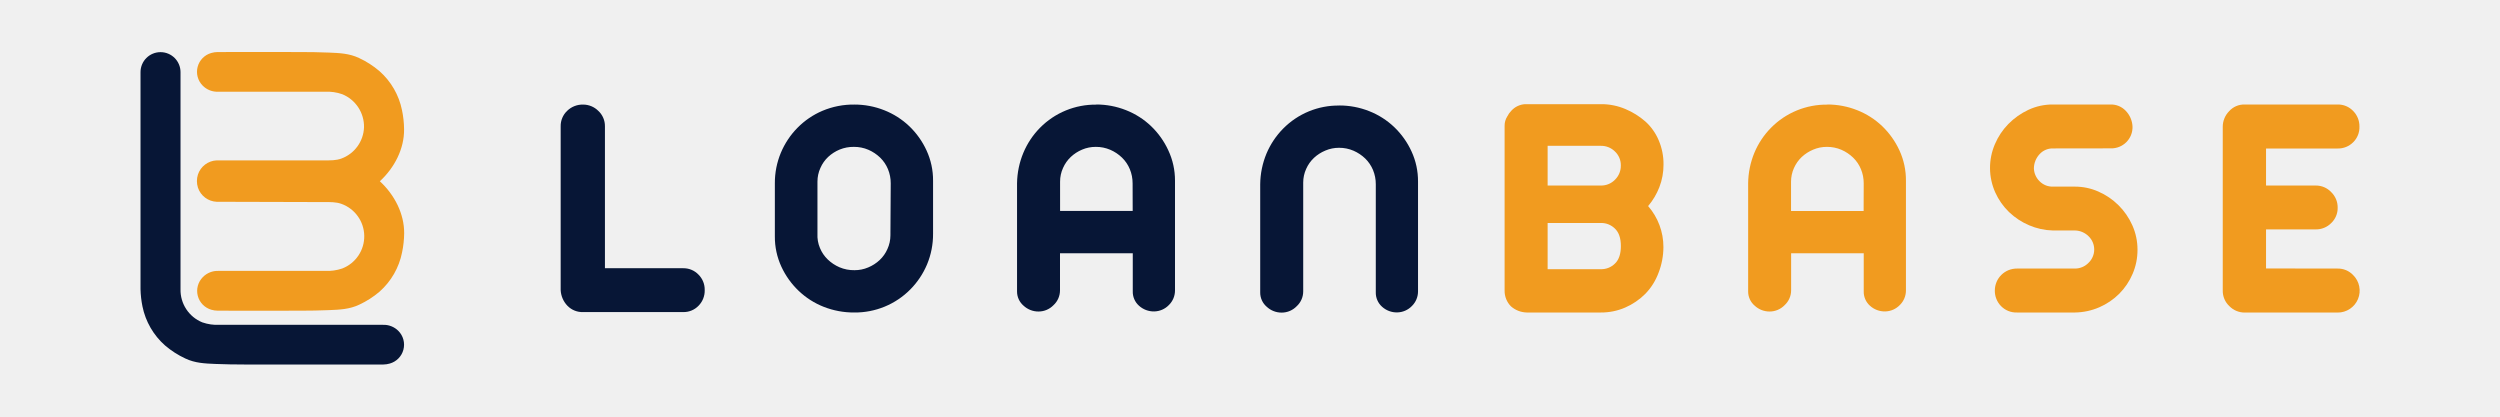
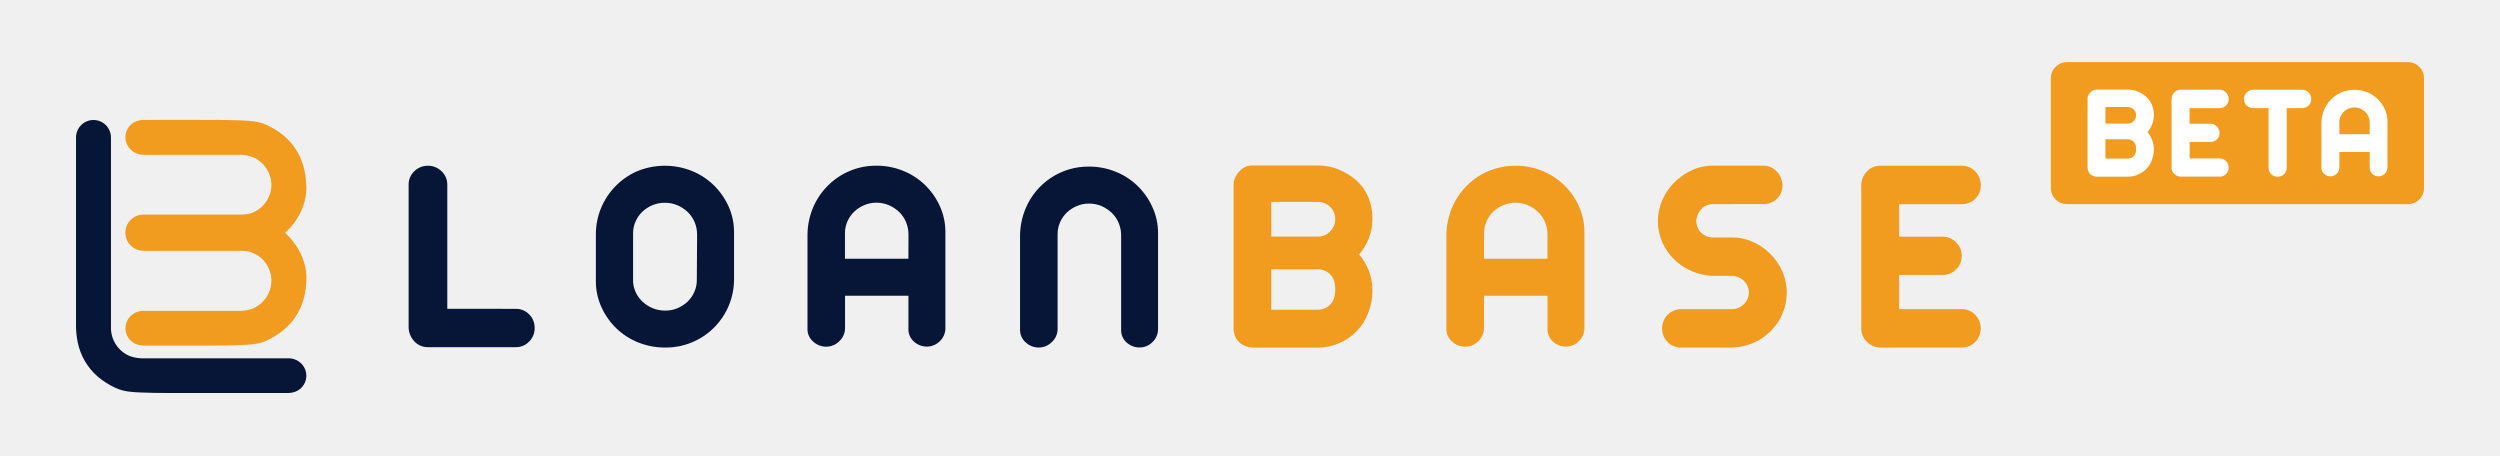
- <svg xmlns="http://www.w3.org/2000/svg" id="Layer_1" data-name="Layer 1" viewBox="0 0 1200 200">
+ <svg xmlns="http://www.w3.org/2000/svg" id="Layer_1" data-name="Layer 1" viewBox="0 0 1373 250">
  <defs>
-     <style>.cls-1{fill:#071636;}.cls-2{fill:#f19b1f;}</style>
+     <style>.cls-1{fill:#071636;}.cls-2{fill:#f19b1f;}.cls-3{fill:#fff;}</style>
  </defs>
-   <path class="cls-1" d="M328,128.75a9.92,9.92,0,0,1,7.26,3.05,10.1,10.1,0,0,1,3,7.42,10.3,10.3,0,0,1-3,7.58,9.91,9.91,0,0,1-7.26,3H279.9a10,10,0,0,1-7.5-3,11.64,11.64,0,0,1-3.28-7.58V60.63a10,10,0,0,1,3.12-7.43,10.57,10.57,0,0,1,7.66-3,10.28,10.28,0,0,1,7.27,3,9.88,9.88,0,0,1,3.2,7.43v68.12Z" />
-   <path class="cls-1" d="M410.06,150a39.39,39.39,0,0,1-14.69-2.73,37.07,37.07,0,0,1-12-7.66A38,38,0,0,1,375.06,128a33.93,33.93,0,0,1-3.13-14.53V88a37.48,37.48,0,0,1,2.89-14.69,37.93,37.93,0,0,1,8-12,37.16,37.16,0,0,1,11.95-8.12,38.23,38.23,0,0,1,15.32-3,38.64,38.64,0,0,1,14.37,2.73,37.11,37.11,0,0,1,12,7.66,38,38,0,0,1,8.28,11.64,34.07,34.07,0,0,1,3.13,14.53v25.47A37.66,37.66,0,0,1,445,126.88a38.1,38.1,0,0,1-8,12A37.3,37.3,0,0,1,410.06,150Zm17.49-62a17.68,17.68,0,0,0-1.32-6.8,16.46,16.46,0,0,0-3.75-5.54,19,19,0,0,0-5.63-3.76,17.19,17.19,0,0,0-7-1.4A17.37,17.37,0,0,0,403,71.8a18.58,18.58,0,0,0-5.47,3.51,16.22,16.22,0,0,0-3.74,5.32,15.76,15.76,0,0,0-1.41,6.56v25a15.56,15.56,0,0,0,1.17,6.79,16.12,16.12,0,0,0,3.75,5.55,19,19,0,0,0,5.63,3.75,17.81,17.81,0,0,0,7.26,1.41,16.51,16.51,0,0,0,6.56-1.33,18.35,18.35,0,0,0,5.47-3.52,16.1,16.1,0,0,0,3.75-5.31A15.76,15.76,0,0,0,427.4,113Z" />
-   <path class="cls-1" d="M526.15,50.16a38.56,38.56,0,0,1,14.37,2.73,37,37,0,0,1,12,7.66,38,38,0,0,1,8.28,11.64A33.93,33.93,0,0,1,564,86.72v52.65a9.75,9.75,0,0,1-2.89,7,10.07,10.07,0,0,1-7.11,3.12,10.55,10.55,0,0,1-7.27-2.73,8.93,8.93,0,0,1-3-7V121.56H508.8v17.81a9.63,9.63,0,0,1-3.12,7.11,10,10,0,0,1-7.19,3.05,10.46,10.46,0,0,1-7.19-2.81,8.92,8.92,0,0,1-3.12-6.88V88a39.48,39.48,0,0,1,3.05-14.69,37.9,37.9,0,0,1,8-12,37.34,37.34,0,0,1,27-11.09ZM543.65,88a17.69,17.69,0,0,0-1.33-6.8,16.46,16.46,0,0,0-3.75-5.54,19,19,0,0,0-5.63-3.76,17.19,17.19,0,0,0-7-1.4,16.51,16.51,0,0,0-6.56,1.33A18.32,18.32,0,0,0,514,75.31a16.39,16.39,0,0,0-3.75,5.32,15.76,15.76,0,0,0-1.41,6.56v14.06h34.85Z" />
-   <path class="cls-1" d="M642.86,50.63a38.57,38.57,0,0,1,14.38,2.73,37,37,0,0,1,12,7.66,38,38,0,0,1,8.28,11.64,33.93,33.93,0,0,1,3.13,14.53v52.65a9.79,9.79,0,0,1-2.89,7,10.07,10.07,0,0,1-7.11,3.12,10.53,10.53,0,0,1-7.27-2.73,9,9,0,0,1-3-7V88.44a17.68,17.68,0,0,0-1.32-6.8,16.6,16.6,0,0,0-3.75-5.55,19.11,19.11,0,0,0-5.63-3.75,17.19,17.19,0,0,0-6.95-1.4,16.51,16.51,0,0,0-6.56,1.33,18.32,18.32,0,0,0-5.47,3.51,16.31,16.31,0,0,0-3.75,5.31,15.84,15.84,0,0,0-1.41,6.57v52.18A9.63,9.63,0,0,1,622.4,147a10,10,0,0,1-7.19,3.05,10.45,10.45,0,0,1-7.19-2.81,8.92,8.92,0,0,1-3.12-6.88V88.44a39.47,39.47,0,0,1,3-14.69,38.1,38.1,0,0,1,8-12,37.19,37.19,0,0,1,27-11.09Z" />
-   <path class="cls-2" d="M733.65,50h34.84a29.52,29.52,0,0,1,11.72,2.34,35.59,35.59,0,0,1,9.53,5.94,25.3,25.3,0,0,1,6.41,9,28.89,28.89,0,0,1,2.34,11.64,29.79,29.79,0,0,1-2,10.93,32.09,32.09,0,0,1-5.39,9.07,29.79,29.79,0,0,1,7.34,19.68,34.2,34.2,0,0,1-2.34,12.35,28.71,28.71,0,0,1-6.41,10.15,31.37,31.37,0,0,1-9.53,6.49A28.73,28.73,0,0,1,768.49,150H732.86a11.85,11.85,0,0,1-7.65-3,10.49,10.49,0,0,1-3-7.5V60.31a8.12,8.12,0,0,1,1.25-4.37,10.77,10.77,0,0,1,2-2.81A9.66,9.66,0,0,1,731.93,50Zm34.84,39.06a9.2,9.2,0,0,0,6.72-2.81A9.36,9.36,0,0,0,778,79.38a9,9,0,0,0-2.81-6.65A9.33,9.33,0,0,0,768.49,70H742.86V89.06Zm0,40.16a9.3,9.3,0,0,0,6.72-2.74c1.87-1.82,2.81-4.6,2.81-8.36s-.94-6.53-2.81-8.35a9.3,9.3,0,0,0-6.72-2.74H742.86v22.19Z" />
-   <path class="cls-2" d="M877.08,50.16a38.56,38.56,0,0,1,14.37,2.73,37.05,37.05,0,0,1,12,7.66,38.38,38.38,0,0,1,8.28,11.64,34.07,34.07,0,0,1,3.12,14.53v52.65a9.75,9.75,0,0,1-2.89,7,10.07,10.07,0,0,1-7.11,3.12,10.51,10.51,0,0,1-7.26-2.73,8.94,8.94,0,0,1-3-7V121.56H859.74v17.81a9.64,9.64,0,0,1-3.13,7.11,10,10,0,0,1-7.19,3.05,10.42,10.42,0,0,1-7.18-2.81,8.9,8.9,0,0,1-3.13-6.88V88a39.48,39.48,0,0,1,3-14.69,37.76,37.76,0,0,1,8-12,37.3,37.3,0,0,1,27-11.09ZM894.58,88a17.5,17.5,0,0,0-1.33-6.8,16.18,16.18,0,0,0-3.75-5.54,18.9,18.9,0,0,0-5.62-3.76,17.27,17.27,0,0,0-7-1.4,16.51,16.51,0,0,0-6.56,1.33,18.58,18.58,0,0,0-5.47,3.51,16.39,16.39,0,0,0-3.75,5.32,15.91,15.91,0,0,0-1.4,6.56v14.06h34.84Z" />
-   <path class="cls-2" d="M985.36,71.25A8.37,8.37,0,0,0,979,74a10.11,10.11,0,0,0-2.73,6.8A9,9,0,0,0,979,87a8.61,8.61,0,0,0,6.33,2.58H996a27.65,27.65,0,0,1,11.17,2.35,31.68,31.68,0,0,1,16.33,16.17,28.48,28.48,0,0,1,2.5,11.79,28.94,28.94,0,0,1-2.35,11.57,30.26,30.26,0,0,1-6.4,9.53,31.17,31.17,0,0,1-9.53,6.48A30.41,30.41,0,0,1,996,150H968.17a10.22,10.22,0,0,1-7.65-3.05,10.41,10.41,0,0,1-3-7.58,10.53,10.53,0,0,1,10.62-10.46H996a9.07,9.07,0,0,0,6.4-2.66,8.86,8.86,0,0,0,.08-12.89,9.55,9.55,0,0,0-6.33-2.73H985.36a30.86,30.86,0,0,1-11.4-2.5,31.86,31.86,0,0,1-9.61-6.33,30.41,30.41,0,0,1-6.64-9.46,28.83,28.83,0,0,1-.16-23.12A31.2,31.2,0,0,1,964,59.53a33.3,33.3,0,0,1,9.61-6.8,27.27,27.27,0,0,1,11.72-2.57h27.81a9.66,9.66,0,0,1,7.19,3,11.64,11.64,0,0,1,3.28,7.58,10.16,10.16,0,0,1-10.47,10.47Z" />
-   <path class="cls-2" d="M1122.08,128.91a10,10,0,0,1,7.42,3.12,10.51,10.51,0,0,1-7.42,18h-44.69a10.25,10.25,0,0,1-7.26-3.05,10,10,0,0,1-3.21-7.58V60.78a10.65,10.65,0,0,1,3-7.34,9.67,9.67,0,0,1,7.5-3.28h44.69a10,10,0,0,1,7.42,3.12,10.39,10.39,0,0,1,3,7.5,10,10,0,0,1-3,7.5,10.24,10.24,0,0,1-7.42,3H1087.7V89.06h23.91a10,10,0,0,1,7.34,3.13,10.2,10.2,0,0,1,3.13,7.5,9.94,9.94,0,0,1-3.13,7.42,10.18,10.18,0,0,1-7.34,3H1087.7v18.75Z" />
-   <path class="cls-2" d="M182.33,87c7-6.46,11.74-15.54,11.63-25a47.4,47.4,0,0,0-1-9.13,34,34,0,0,0-10.84-18.75,42.53,42.53,0,0,0-9.79-6.28c-4.66-2.21-9.39-2.39-14.46-2.6-4.56-.19-9.11-.25-13.67-.26h-.42c-13.11-.06-26.21,0-39.32,0a11.08,11.08,0,0,0-3.07.46,9.39,9.39,0,0,0-4.11,15.65,9.87,9.87,0,0,0,7.51,2.94q25.64,0,51.28,0a21.69,21.69,0,0,1,8.18,1.18,16.79,16.79,0,0,1,10.48,15.91,16.62,16.62,0,0,1-10.9,15c-2.61.94-5.29.86-8,.86q-24.87,0-49.73,0c-.69,0-1.39,0-2.08,0a9.94,9.94,0,0,0-9,6.76,10.36,10.36,0,0,0,0,6.36,9.94,9.94,0,0,0,9,6.76c.69,0,1.39,0,2.08,0Q131,97,155.9,97c2.68,0,5.36-.08,8,.86a16.56,16.56,0,0,1,.42,31,21.89,21.89,0,0,1-8.18,1.17q-25.63,0-51.28,0a9.91,9.91,0,0,0-7.51,3,9.4,9.4,0,0,0,4.11,15.65,11.46,11.46,0,0,0,3.07.45c13.11,0,26.21.06,39.32,0h.42c4.56,0,9.11-.08,13.67-.27,5.07-.21,9.8-.39,14.46-2.6a42.83,42.83,0,0,0,9.79-6.27A34,34,0,0,0,193,121.13a47.38,47.38,0,0,0,1-9.12C194.07,102.57,189.35,93.49,182.33,87Z" />
-   <path class="cls-1" d="M191.25,158.86a9.9,9.9,0,0,0-7.51-2.94c-17.1,0-61.35,0-78.44,0a21.75,21.75,0,0,1-8.18-1.18,16.77,16.77,0,0,1-10.47-15.91V34.63a9.6,9.6,0,0,0-9.6-9.6h0a9.6,9.6,0,0,0-9.6,9.6V138.84h0a46.52,46.52,0,0,0,.93,8.23,34,34,0,0,0,10.84,18.75,42.38,42.38,0,0,0,9.8,6.28c4.65,2.21,9.38,2.39,14.45,2.6,4.56.19,9.12.25,13.67.26h.43c13.1.06,53.35,0,66.46,0a11.08,11.08,0,0,0,3.07-.46A9.4,9.4,0,0,0,191.25,158.86Z" />
+   <path class="cls-1" d="M283.32,169.62a9.91,9.91,0,0,1,7.26,3,10.13,10.13,0,0,1,3.05,7.43,10.28,10.28,0,0,1-3.05,7.57,9.92,9.92,0,0,1-7.26,3.05H235.19a10,10,0,0,1-7.5-3.05,11.62,11.62,0,0,1-3.28-7.57v-78.6a10,10,0,0,1,3.13-7.42,10.54,10.54,0,0,1,7.65-3,10.29,10.29,0,0,1,7.27,3,9.88,9.88,0,0,1,3.2,7.42v68.13Z" />
+   <path class="cls-1" d="M365.35,190.87a39.23,39.23,0,0,1-14.69-2.74,37,37,0,0,1-12-7.65,38,38,0,0,1-8.28-11.64,34,34,0,0,1-3.13-14.54V128.84a37.45,37.45,0,0,1,2.89-14.69,38,38,0,0,1,8-12A37.46,37.46,0,0,1,350,94a40,40,0,0,1,29.69-.23,37,37,0,0,1,12,7.65A38.28,38.28,0,0,1,400,113.05a34,34,0,0,1,3.13,14.54v25.46a37.43,37.43,0,0,1-37.81,37.82Zm17.5-62a17.69,17.69,0,0,0-1.33-6.8,16.5,16.5,0,0,0-3.75-5.55,19.11,19.11,0,0,0-5.63-3.75,17.19,17.19,0,0,0-6.95-1.4,17.46,17.46,0,0,0-6.87,1.32,18.55,18.55,0,0,0-5.47,3.52,16.16,16.16,0,0,0-3.75,5.31,15.8,15.8,0,0,0-1.41,6.56v25a15.88,15.88,0,0,0,1.17,6.8,16.4,16.4,0,0,0,3.75,5.55,19.11,19.11,0,0,0,5.63,3.75,17.81,17.81,0,0,0,7.26,1.4,16.76,16.76,0,0,0,6.57-1.32,18.63,18.63,0,0,0,5.46-3.52,16.16,16.16,0,0,0,3.75-5.31,15.76,15.76,0,0,0,1.41-6.56Z" />
+   <path class="cls-1" d="M481.44,91a38.57,38.57,0,0,1,14.37,2.74,37,37,0,0,1,12,7.65,38.63,38.63,0,0,1,8.28,11.64,34.11,34.11,0,0,1,3.12,14.54v52.65a9.71,9.71,0,0,1-2.89,7,10.08,10.08,0,0,1-7.11,3.13,10.47,10.47,0,0,1-7.26-2.74,8.9,8.9,0,0,1-3.05-6.95V162.43H464.1v17.81a9.64,9.64,0,0,1-3.13,7.11,10,10,0,0,1-7.19,3.05,10.42,10.42,0,0,1-7.18-2.81,8.9,8.9,0,0,1-3.13-6.88V128.84a39.44,39.44,0,0,1,3-14.69,37.65,37.65,0,0,1,8-12A37.25,37.25,0,0,1,481.44,91Zm17.5,37.82a17.69,17.69,0,0,0-1.33-6.8,16.5,16.5,0,0,0-3.75-5.55,19.2,19.2,0,0,0-5.62-3.75,17.27,17.27,0,0,0-7-1.4,16.68,16.68,0,0,0-6.56,1.32,18.68,18.68,0,0,0-5.47,3.52,16.46,16.46,0,0,0-3.75,5.31,15.79,15.79,0,0,0-1.4,6.56v14.07h34.84Z" />
+   <path class="cls-1" d="M598.16,91.49a38.57,38.57,0,0,1,14.37,2.74,37,37,0,0,1,12,7.65,38.16,38.16,0,0,1,8.28,11.64A34,34,0,0,1,636,128.05v52.66a9.76,9.76,0,0,1-2.89,7,10.12,10.12,0,0,1-7.11,3.13,10.51,10.51,0,0,1-7.27-2.74,8.92,8.92,0,0,1-3-6.95V129.3a17.64,17.64,0,0,0-1.33-6.79,16.4,16.4,0,0,0-3.75-5.55,19.11,19.11,0,0,0-5.63-3.75,17,17,0,0,0-7-1.4,16.68,16.68,0,0,0-6.56,1.32,18.55,18.55,0,0,0-5.47,3.52,16.46,16.46,0,0,0-3.75,5.31,15.8,15.8,0,0,0-1.41,6.56v52.19a9.63,9.63,0,0,1-3.12,7.11,10,10,0,0,1-7.19,3.05,10.43,10.43,0,0,1-7.19-2.82,8.89,8.89,0,0,1-3.12-6.87V129.3a39.43,39.43,0,0,1,3-14.68,37.31,37.31,0,0,1,34.92-23.13Z" />
+   <path class="cls-2" d="M688.94,90.87h34.84a29.48,29.48,0,0,1,11.72,2.34A34.94,34.94,0,0,1,745,99.15a25.35,25.35,0,0,1,6.41,9,29,29,0,0,1,2.34,11.64,29.85,29.85,0,0,1-1.95,10.94,31.9,31.9,0,0,1-5.39,9.06,29.84,29.84,0,0,1,7.34,19.69,34.14,34.14,0,0,1-2.34,12.34A28.75,28.75,0,0,1,745,182a31.25,31.25,0,0,1-9.53,6.49,28.7,28.7,0,0,1-11.72,2.42H688.16a11.88,11.88,0,0,1-7.66-3,10.49,10.49,0,0,1-3-7.5V101.18a8.27,8.27,0,0,1,1.25-4.38,10.94,10.94,0,0,1,2-2.81,9.69,9.69,0,0,1,6.41-3.12Zm34.84,39.06a9.2,9.2,0,0,0,6.72-2.81,9.35,9.35,0,0,0,2.81-6.88,8.91,8.91,0,0,0-2.81-6.64,9.33,9.33,0,0,0-6.72-2.73H698.16v19.06Zm0,40.16a9.3,9.3,0,0,0,6.72-2.74c1.88-1.82,2.81-4.61,2.81-8.36s-.93-6.53-2.81-8.36a9.33,9.33,0,0,0-6.72-2.73H698.16v22.19Z" />
+   <path class="cls-2" d="M832.37,91a38.66,38.66,0,0,1,14.38,2.74,37.09,37.09,0,0,1,12,7.65,38.46,38.46,0,0,1,8.28,11.64,34.11,34.11,0,0,1,3.12,14.54v52.65a9.71,9.71,0,0,1-2.89,7,10,10,0,0,1-7.11,3.13,10.47,10.47,0,0,1-7.26-2.74,8.93,8.93,0,0,1-3-6.95V162.43H815v17.81a9.61,9.61,0,0,1-3.13,7.11,10,10,0,0,1-7.18,3.05,10.45,10.45,0,0,1-7.19-2.81,8.9,8.9,0,0,1-3.13-6.88V128.84a39.64,39.64,0,0,1,3.05-14.69,37.82,37.82,0,0,1,8-12,37.25,37.25,0,0,1,27-11.1Zm17.5,37.82a17.5,17.5,0,0,0-1.33-6.8,16.22,16.22,0,0,0-3.75-5.55,19.07,19.07,0,0,0-5.62-3.75,17.23,17.23,0,0,0-6.95-1.4,16.73,16.73,0,0,0-6.57,1.32,18.81,18.81,0,0,0-5.47,3.52,16.46,16.46,0,0,0-3.75,5.31,15.94,15.94,0,0,0-1.4,6.56v14.07h34.84Z" />
+   <path class="cls-2" d="M940.65,112.12a8.33,8.33,0,0,0-6.32,2.73,10.12,10.12,0,0,0-2.74,6.8,9,9,0,0,0,2.74,6.17,8.57,8.57,0,0,0,6.32,2.58h10.63a27.77,27.77,0,0,1,11.17,2.34,31.78,31.78,0,0,1,16.33,16.17,28.53,28.53,0,0,1,2.5,11.8,28.9,28.9,0,0,1-2.35,11.56,29.87,29.87,0,0,1-6.4,9.53,31.37,31.37,0,0,1-9.53,6.49,30.59,30.59,0,0,1-11.72,2.58H923.47a10.23,10.23,0,0,1-7.66-3.05,10.43,10.43,0,0,1-3-7.58,10.55,10.55,0,0,1,10.63-10.47h27.81a9.06,9.06,0,0,0,6.4-2.65,8.86,8.86,0,0,0,.08-12.89,9.6,9.6,0,0,0-6.33-2.74H940.65a30.66,30.66,0,0,1-11.4-2.5,31.61,31.61,0,0,1-9.61-6.33,30.42,30.42,0,0,1-6.64-9.45,28.83,28.83,0,0,1-.16-23.12,31.06,31.06,0,0,1,6.49-9.69,33,33,0,0,1,9.61-6.8A27.08,27.08,0,0,1,940.65,91h27.82a9.66,9.66,0,0,1,7.18,3,11.64,11.64,0,0,1,3.28,7.58,10.14,10.14,0,0,1-10.46,10.47Z" />
+   <path class="cls-2" d="M1077.37,169.77a10,10,0,0,1,7.42,3.13,10.18,10.18,0,0,1,3,7.34,10.3,10.3,0,0,1-3,7.58,10.1,10.1,0,0,1-7.42,3.05h-44.69a10.25,10.25,0,0,1-7.26-3.05,10,10,0,0,1-3.21-7.58V101.65a10.69,10.69,0,0,1,3-7.35,9.7,9.7,0,0,1,7.5-3.28h44.69a10,10,0,0,1,7.42,3.13,10.36,10.36,0,0,1,3,7.5,10,10,0,0,1-3,7.5,10.22,10.22,0,0,1-7.42,3H1043v17.81h23.9a10,10,0,0,1,7.34,3.12,10.23,10.23,0,0,1,3.13,7.5,10,10,0,0,1-3.13,7.43,10.17,10.17,0,0,1-7.34,3H1043v18.75Z" />
+   <path class="cls-2" d="M156.62,127.9c7-6.46,11.74-15.54,11.63-25a46.6,46.6,0,0,0-1-9.12A34,34,0,0,0,156.45,75a42.83,42.83,0,0,0-9.79-6.27c-4.66-2.21-9.39-2.39-14.46-2.6-4.55-.19-9.11-.25-13.67-.27h-.42c-13.11-.06-26.21,0-39.31,0a11,11,0,0,0-3.07.46A9.39,9.39,0,0,0,71.61,82a9.91,9.91,0,0,0,7.51,3q25.65,0,51.29,0a21.86,21.86,0,0,1,8.17,1.17A16.82,16.82,0,0,1,149.06,102a16.64,16.64,0,0,1-10.9,15c-2.61.94-5.29.85-8,.86q-24.85,0-49.72,0c-.7,0-1.39,0-2.09,0a9.94,9.94,0,0,0-9,6.76,10.56,10.56,0,0,0,0,6.36,9.94,9.94,0,0,0,9,6.76c.7,0,1.39,0,2.09,0q24.86,0,49.72,0c2.68,0,5.36-.08,8,.86a16.62,16.62,0,0,1,10.9,15.05,16.79,16.79,0,0,1-10.48,15.91,21.67,21.67,0,0,1-8.17,1.18q-25.65,0-51.29,0a9.94,9.94,0,0,0-7.51,2.94,9.4,9.4,0,0,0,4.12,15.65,11,11,0,0,0,3.07.46c13.1,0,26.2.06,39.31,0h.42c4.56,0,9.12-.08,13.67-.27,5.07-.21,9.8-.39,14.46-2.6a42.83,42.83,0,0,0,9.79-6.27A34,34,0,0,0,167.29,162a46.6,46.6,0,0,0,1-9.12C168.36,143.44,163.64,134.36,156.62,127.9Z" />
+   <path class="cls-1" d="M165.54,199.73a9.87,9.87,0,0,0-7.51-2.94c-17.1,0-61.35,0-78.44,0a21.87,21.87,0,0,1-8.17-1.18,16.79,16.79,0,0,1-10.48-15.91V75.5a9.6,9.6,0,0,0-9.6-9.6h0a9.59,9.59,0,0,0-9.59,9.6V179.71h0a45.38,45.38,0,0,0,.92,8.22,34,34,0,0,0,10.84,18.76,42.67,42.67,0,0,0,9.8,6.27c4.65,2.22,9.38,2.4,14.46,2.61,4.55.18,9.11.25,13.67.26h.42c13.1.06,53.36,0,66.46,0a11,11,0,0,0,3.07-.45A9.4,9.4,0,0,0,165.54,199.73Z" />
+   <rect class="cls-2" x="1189.8" y="-29.34" width="77.98" height="204.93" rx="8.82" ry="8.82" transform="translate(1301.92 -1155.67) rotate(90)" />
+   <path class="cls-3" d="M1151.89,49.21h16.67a14.09,14.09,0,0,1,5.61,1.12,16.7,16.7,0,0,1,4.55,2.84,12.09,12.09,0,0,1,3.07,4.3,13.76,13.76,0,0,1,1.12,5.57,14.14,14.14,0,0,1-.94,5.23,15.27,15.27,0,0,1-2.57,4.33,14.21,14.21,0,0,1,2.57,4.3,14,14,0,0,1,.94,5.12,16.25,16.25,0,0,1-1.12,5.9,13.61,13.61,0,0,1-3.07,4.86,14.74,14.74,0,0,1-4.55,3.1,13.62,13.62,0,0,1-5.61,1.16h-17a5.63,5.63,0,0,1-3.66-1.42,5,5,0,0,1-1.42-3.59V54.14a3.89,3.89,0,0,1,.59-2.09,5.39,5.39,0,0,1,1-1.35,4.66,4.66,0,0,1,3.07-1.49Zm16.67,18.68a4.4,4.4,0,0,0,3.21-1.34,4.47,4.47,0,0,0,1.35-3.29,4.27,4.27,0,0,0-1.35-3.18,4.44,4.44,0,0,0-3.21-1.3H1156.3v9.11Zm0,19.21a4.41,4.41,0,0,0,3.21-1.31,5.33,5.33,0,0,0,1.35-4,5.32,5.32,0,0,0-1.35-4,4.45,4.45,0,0,0-3.21-1.31H1156.3V87.1Z" />
+   <path class="cls-3" d="M1219,87a4.75,4.75,0,0,1,3.55,1.5A4.85,4.85,0,0,1,1224,92a4.91,4.91,0,0,1-1.46,3.62A4.79,4.79,0,0,1,1219,97h-21.37a4.88,4.88,0,0,1-3.48-1.46,4.78,4.78,0,0,1-1.53-3.62V54.37a5.11,5.11,0,0,1,1.42-3.52,4.64,4.64,0,0,1,3.59-1.57H1219a4.75,4.75,0,0,1,3.55,1.5,5,5,0,0,1,1.46,3.59A4.79,4.79,0,0,1,1222.5,58a4.87,4.87,0,0,1-3.55,1.42h-16.44v8.52h11.43a4.81,4.81,0,0,1,3.52,1.5A4.9,4.9,0,0,1,1219,73a4.81,4.81,0,0,1-1.49,3.55,4.88,4.88,0,0,1-3.52,1.45h-11.43v9Z" />
+   <path class="cls-3" d="M1264.26,49.28a4.85,4.85,0,0,1,3.63,1.5,5,5,0,0,1,1.46,3.59,4.79,4.79,0,0,1-1.46,3.58,5,5,0,0,1-3.63,1.42h-8.37V92a5,5,0,0,1-1.42,3.62,5.13,5.13,0,0,1-7.17,0,5,5,0,0,1-1.42-3.62V59.37h-8.45a4.87,4.87,0,0,1-3.55-1.42,4.79,4.79,0,0,1-1.46-3.58,5,5,0,0,1,1.46-3.59,4.75,4.75,0,0,1,3.55-1.5Z" />
+   <path class="cls-3" d="M1293.06,49.28a18.44,18.44,0,0,1,6.87,1.31,17.8,17.8,0,0,1,5.76,3.66,18.43,18.43,0,0,1,4,5.57,16.22,16.22,0,0,1,1.49,6.95V92a4.64,4.64,0,0,1-1.38,3.36,4.8,4.8,0,0,1-3.4,1.5,5.06,5.06,0,0,1-3.48-1.31,4.27,4.27,0,0,1-1.45-3.33V83.44h-16.67V92a4.59,4.59,0,0,1-1.5,3.4,4.77,4.77,0,0,1-3.43,1.46,5,5,0,0,1-3.44-1.35,4.24,4.24,0,0,1-1.5-3.29V67.37a19,19,0,0,1,1.46-7,17.85,17.85,0,0,1,16.71-11.06Zm8.37,18.09a8.45,8.45,0,0,0-.64-3.25,7.71,7.71,0,0,0-1.79-2.65,9.19,9.19,0,0,0-2.69-1.8A8.15,8.15,0,0,0,1293,59a8,8,0,0,0-3.14.63,9,9,0,0,0-2.61,1.69,7.7,7.7,0,0,0-1.8,2.54,7.51,7.51,0,0,0-.67,3.14v6.72h16.67Z" />
</svg>
